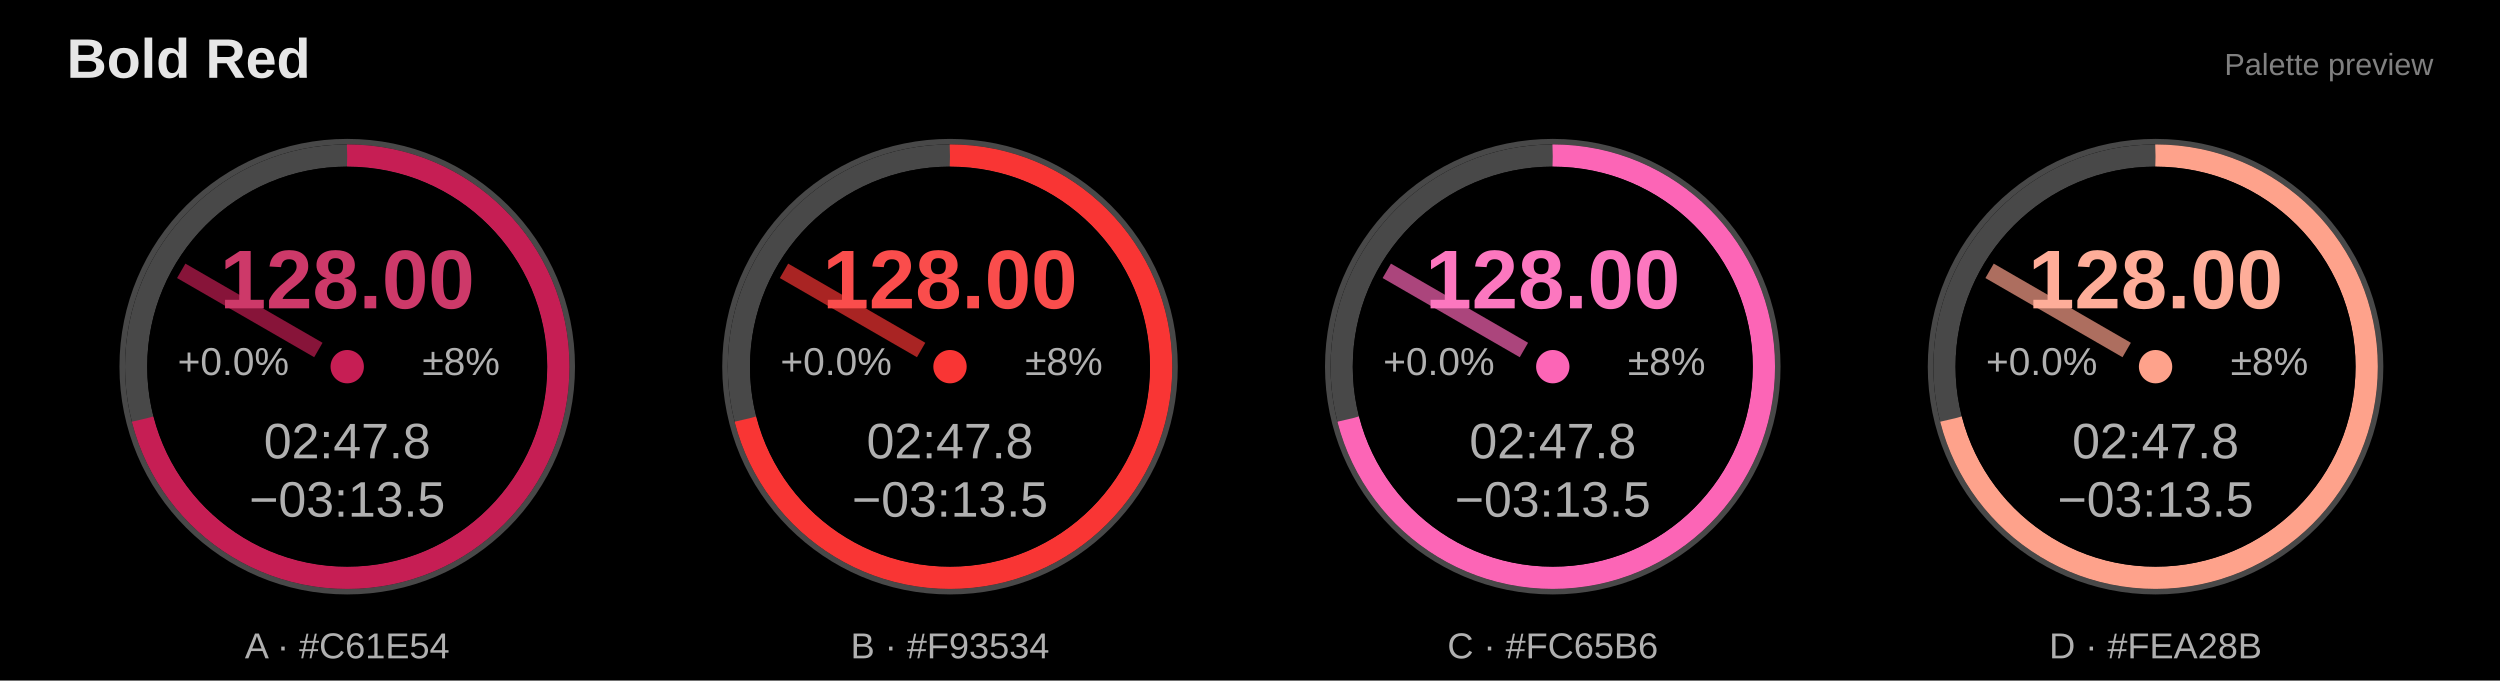
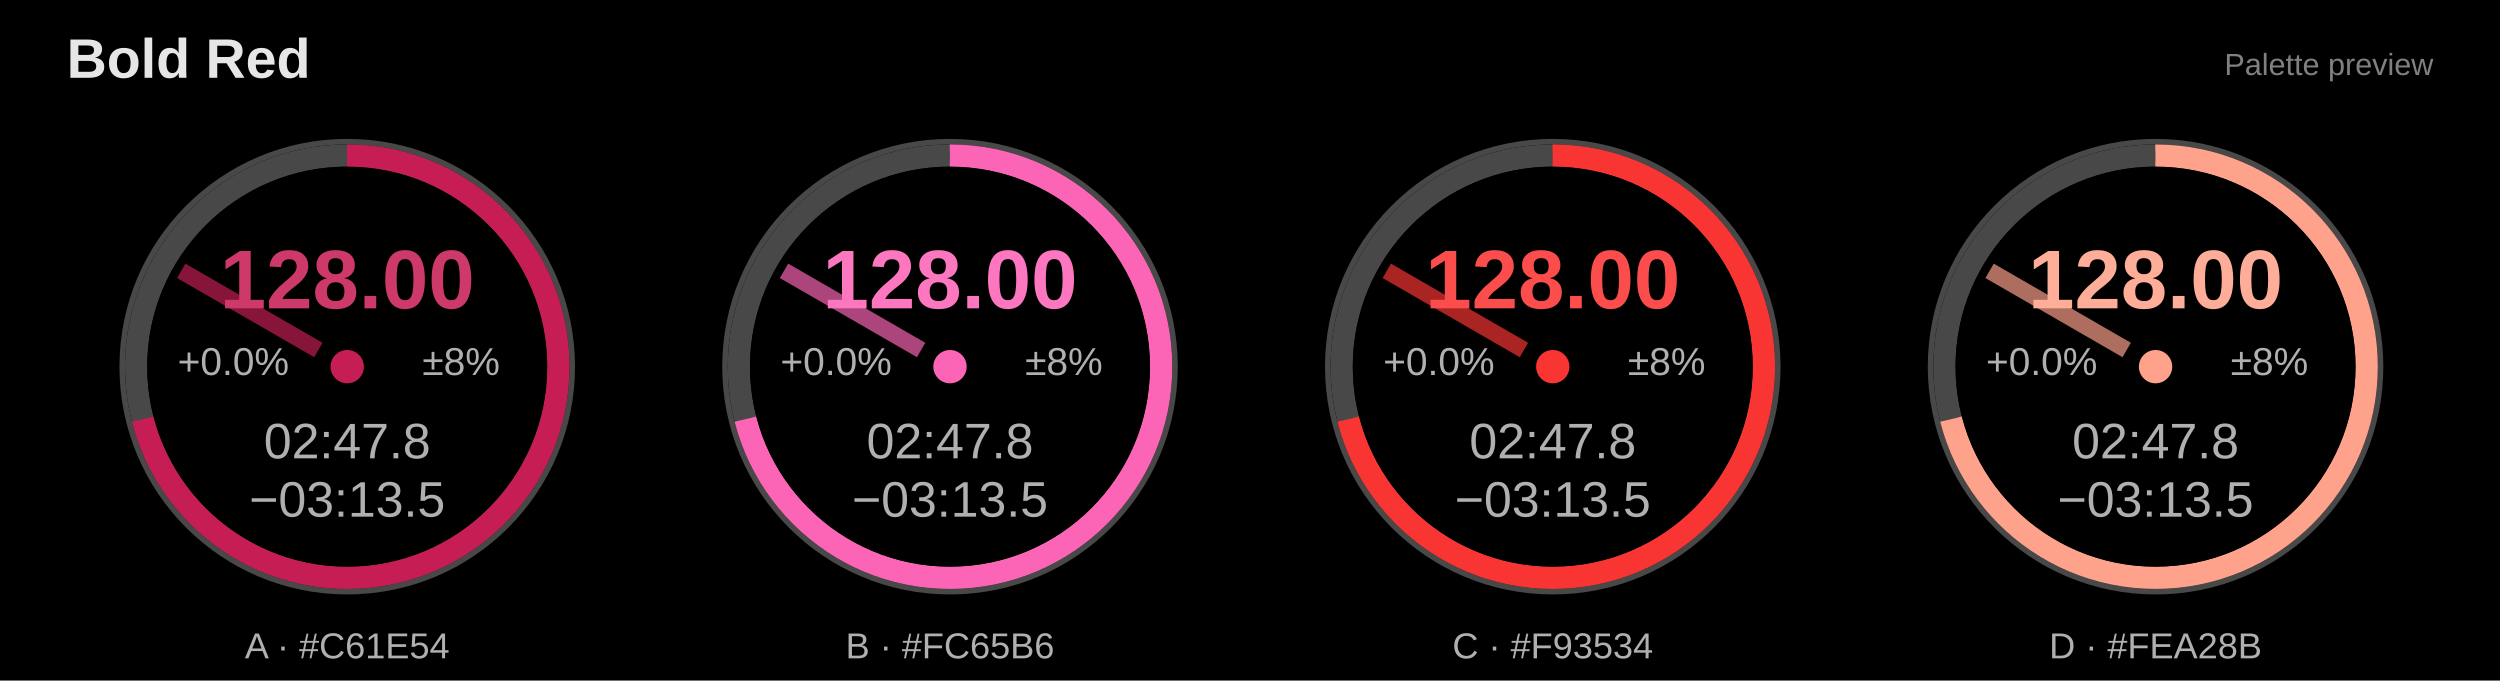
<svg xmlns="http://www.w3.org/2000/svg" width="900" height="245" viewBox="0 0 900 245" role="img" aria-labelledby="title desc">
  <style>text{font-family:Arial,Helvetica,sans-serif;font-variant-numeric:tabular-nums}</style>
  <rect width="900" height="245" fill="#000000" />
  <g transform="translate(0,0)">
    <text x="24" y="28" fill="#E6E6E6" font-size="20" text-anchor="start" font-weight="600">Bold Red</text>
    <text x="876" y="27" fill="#808080" font-size="11" text-anchor="end" font-weight="400">Palette preview</text>
    <g transform="translate(43,50)">
      <circle cx="82" cy="82" r="81" fill="#000000" stroke="#484848" stroke-width="2" />
      <circle cx="82" cy="82" r="76" fill="none" stroke="#484848" stroke-width="8" />
      <circle cx="82" cy="82" r="76" fill="none" stroke="#C61E54" stroke-width="8" stroke-dasharray="339.041 138.481" transform="rotate(-90 82 82)" />
      <circle cx="82" cy="82" r="71.5" fill="#000000" stroke="#000000" />
      <rect x="79" y="13" width="6" height="57" fill="#871439" transform="rotate(-60 82 82)" />
      <circle cx="82" cy="82" r="6" fill="#C61E54" />
      <text x="82" y="61" fill="#CD3969" font-size="30" text-anchor="middle" font-weight="700">128.00</text>
      <text x="41" y="85" fill="#B0B0B0" font-size="14" text-anchor="middle" font-weight="400">+0.0%</text>
      <text x="123" y="85" fill="#B0B0B0" font-size="14" text-anchor="middle" font-weight="400">±8%</text>
      <text x="82" y="115" fill="#B0B0B0" font-size="18" text-anchor="middle" font-weight="400">02:47.8</text>
      <text x="82" y="136" fill="#B0B0B0" font-size="18" text-anchor="middle" font-weight="400">−03:13.5</text>
      <text x="82" y="187" fill="#B0B0B0" font-size="13" text-anchor="middle" font-weight="400">A  ·  #C61E54</text>
    </g>
    <g transform="translate(260,50)">
      <circle cx="82" cy="82" r="81" fill="#000000" stroke="#484848" stroke-width="2" />
      <circle cx="82" cy="82" r="76" fill="none" stroke="#484848" stroke-width="8" />
+       <circle cx="82" cy="82" r="76" fill="none" stroke="#FC65B6" stroke-width="8" stroke-dasharray="339.041 138.481" transform="rotate(-90 82 82)" />
+       <circle cx="82" cy="82" r="71.5" fill="#000000" stroke="#000000" />
+       <rect x="79" y="13" width="6" height="57" fill="#AB457C" transform="rotate(-60 82 82)" />
+       <circle cx="82" cy="82" r="6" fill="#FC65B6" />
+       <text x="82" y="61" fill="#FC77BF" font-size="30" text-anchor="middle" font-weight="700">128.00</text>
+       <text x="41" y="85" fill="#B0B0B0" font-size="14" text-anchor="middle" font-weight="400">+0.0%</text>
+       <text x="123" y="85" fill="#B0B0B0" font-size="14" text-anchor="middle" font-weight="400">±8%</text>
+       <text x="82" y="115" fill="#B0B0B0" font-size="18" text-anchor="middle" font-weight="400">02:47.8</text>
+       <text x="82" y="136" fill="#B0B0B0" font-size="18" text-anchor="middle" font-weight="400">−03:13.5</text>
+       <text x="82" y="187" fill="#B0B0B0" font-size="13" text-anchor="middle" font-weight="400">B  ·  #FC65B6</text>
+     </g>
+     <g transform="translate(477,50)">
+       <circle cx="82" cy="82" r="81" fill="#000000" stroke="#484848" stroke-width="2" />
+       <circle cx="82" cy="82" r="76" fill="none" stroke="#484848" stroke-width="8" />
      <circle cx="82" cy="82" r="76" fill="none" stroke="#F93534" stroke-width="8" stroke-dasharray="339.041 138.481" transform="rotate(-90 82 82)" />
      <circle cx="82" cy="82" r="71.5" fill="#000000" stroke="#000000" />
      <rect x="79" y="13" width="6" height="57" fill="#A92423" transform="rotate(-60 82 82)" />
      <circle cx="82" cy="82" r="6" fill="#F93534" />
      <text x="82" y="61" fill="#FA4D4C" font-size="30" text-anchor="middle" font-weight="700">128.00</text>
      <text x="41" y="85" fill="#B0B0B0" font-size="14" text-anchor="middle" font-weight="400">+0.0%</text>
      <text x="123" y="85" fill="#B0B0B0" font-size="14" text-anchor="middle" font-weight="400">±8%</text>
      <text x="82" y="115" fill="#B0B0B0" font-size="18" text-anchor="middle" font-weight="400">02:47.8</text>
      <text x="82" y="136" fill="#B0B0B0" font-size="18" text-anchor="middle" font-weight="400">−03:13.5</text>
-       <text x="82" y="187" fill="#B0B0B0" font-size="13" text-anchor="middle" font-weight="400">B  ·  #F93534</text>
-     </g>
-     <g transform="translate(477,50)">
-       <circle cx="82" cy="82" r="81" fill="#000000" stroke="#484848" stroke-width="2" />
-       <circle cx="82" cy="82" r="76" fill="none" stroke="#484848" stroke-width="8" />
-       <circle cx="82" cy="82" r="76" fill="none" stroke="#FC65B6" stroke-width="8" stroke-dasharray="339.041 138.481" transform="rotate(-90 82 82)" />
-       <circle cx="82" cy="82" r="71.5" fill="#000000" stroke="#000000" />
-       <rect x="79" y="13" width="6" height="57" fill="#AB457C" transform="rotate(-60 82 82)" />
-       <circle cx="82" cy="82" r="6" fill="#FC65B6" />
-       <text x="82" y="61" fill="#FC77BF" font-size="30" text-anchor="middle" font-weight="700">128.00</text>
-       <text x="41" y="85" fill="#B0B0B0" font-size="14" text-anchor="middle" font-weight="400">+0.0%</text>
-       <text x="123" y="85" fill="#B0B0B0" font-size="14" text-anchor="middle" font-weight="400">±8%</text>
-       <text x="82" y="115" fill="#B0B0B0" font-size="18" text-anchor="middle" font-weight="400">02:47.8</text>
-       <text x="82" y="136" fill="#B0B0B0" font-size="18" text-anchor="middle" font-weight="400">−03:13.5</text>
-       <text x="82" y="187" fill="#B0B0B0" font-size="13" text-anchor="middle" font-weight="400">C  ·  #FC65B6</text>
+       <text x="82" y="187" fill="#B0B0B0" font-size="13" text-anchor="middle" font-weight="400">C  ·  #F93534</text>
    </g>
    <g transform="translate(694,50)">
      <circle cx="82" cy="82" r="81" fill="#000000" stroke="#484848" stroke-width="2" />
      <circle cx="82" cy="82" r="76" fill="none" stroke="#484848" stroke-width="8" />
      <circle cx="82" cy="82" r="76" fill="none" stroke="#FEA28B" stroke-width="8" stroke-dasharray="339.041 138.481" transform="rotate(-90 82 82)" />
      <circle cx="82" cy="82" r="71.5" fill="#000000" stroke="#000000" />
      <rect x="79" y="13" width="6" height="57" fill="#AD6E5F" transform="rotate(-60 82 82)" />
      <circle cx="82" cy="82" r="6" fill="#FEA28B" />
      <text x="82" y="61" fill="#FEAD99" font-size="30" text-anchor="middle" font-weight="700">128.00</text>
      <text x="41" y="85" fill="#B0B0B0" font-size="14" text-anchor="middle" font-weight="400">+0.0%</text>
      <text x="123" y="85" fill="#B0B0B0" font-size="14" text-anchor="middle" font-weight="400">±8%</text>
      <text x="82" y="115" fill="#B0B0B0" font-size="18" text-anchor="middle" font-weight="400">02:47.8</text>
      <text x="82" y="136" fill="#B0B0B0" font-size="18" text-anchor="middle" font-weight="400">−03:13.5</text>
      <text x="82" y="187" fill="#B0B0B0" font-size="13" text-anchor="middle" font-weight="400">D  ·  #FEA28B</text>
    </g>
  </g>
</svg>
